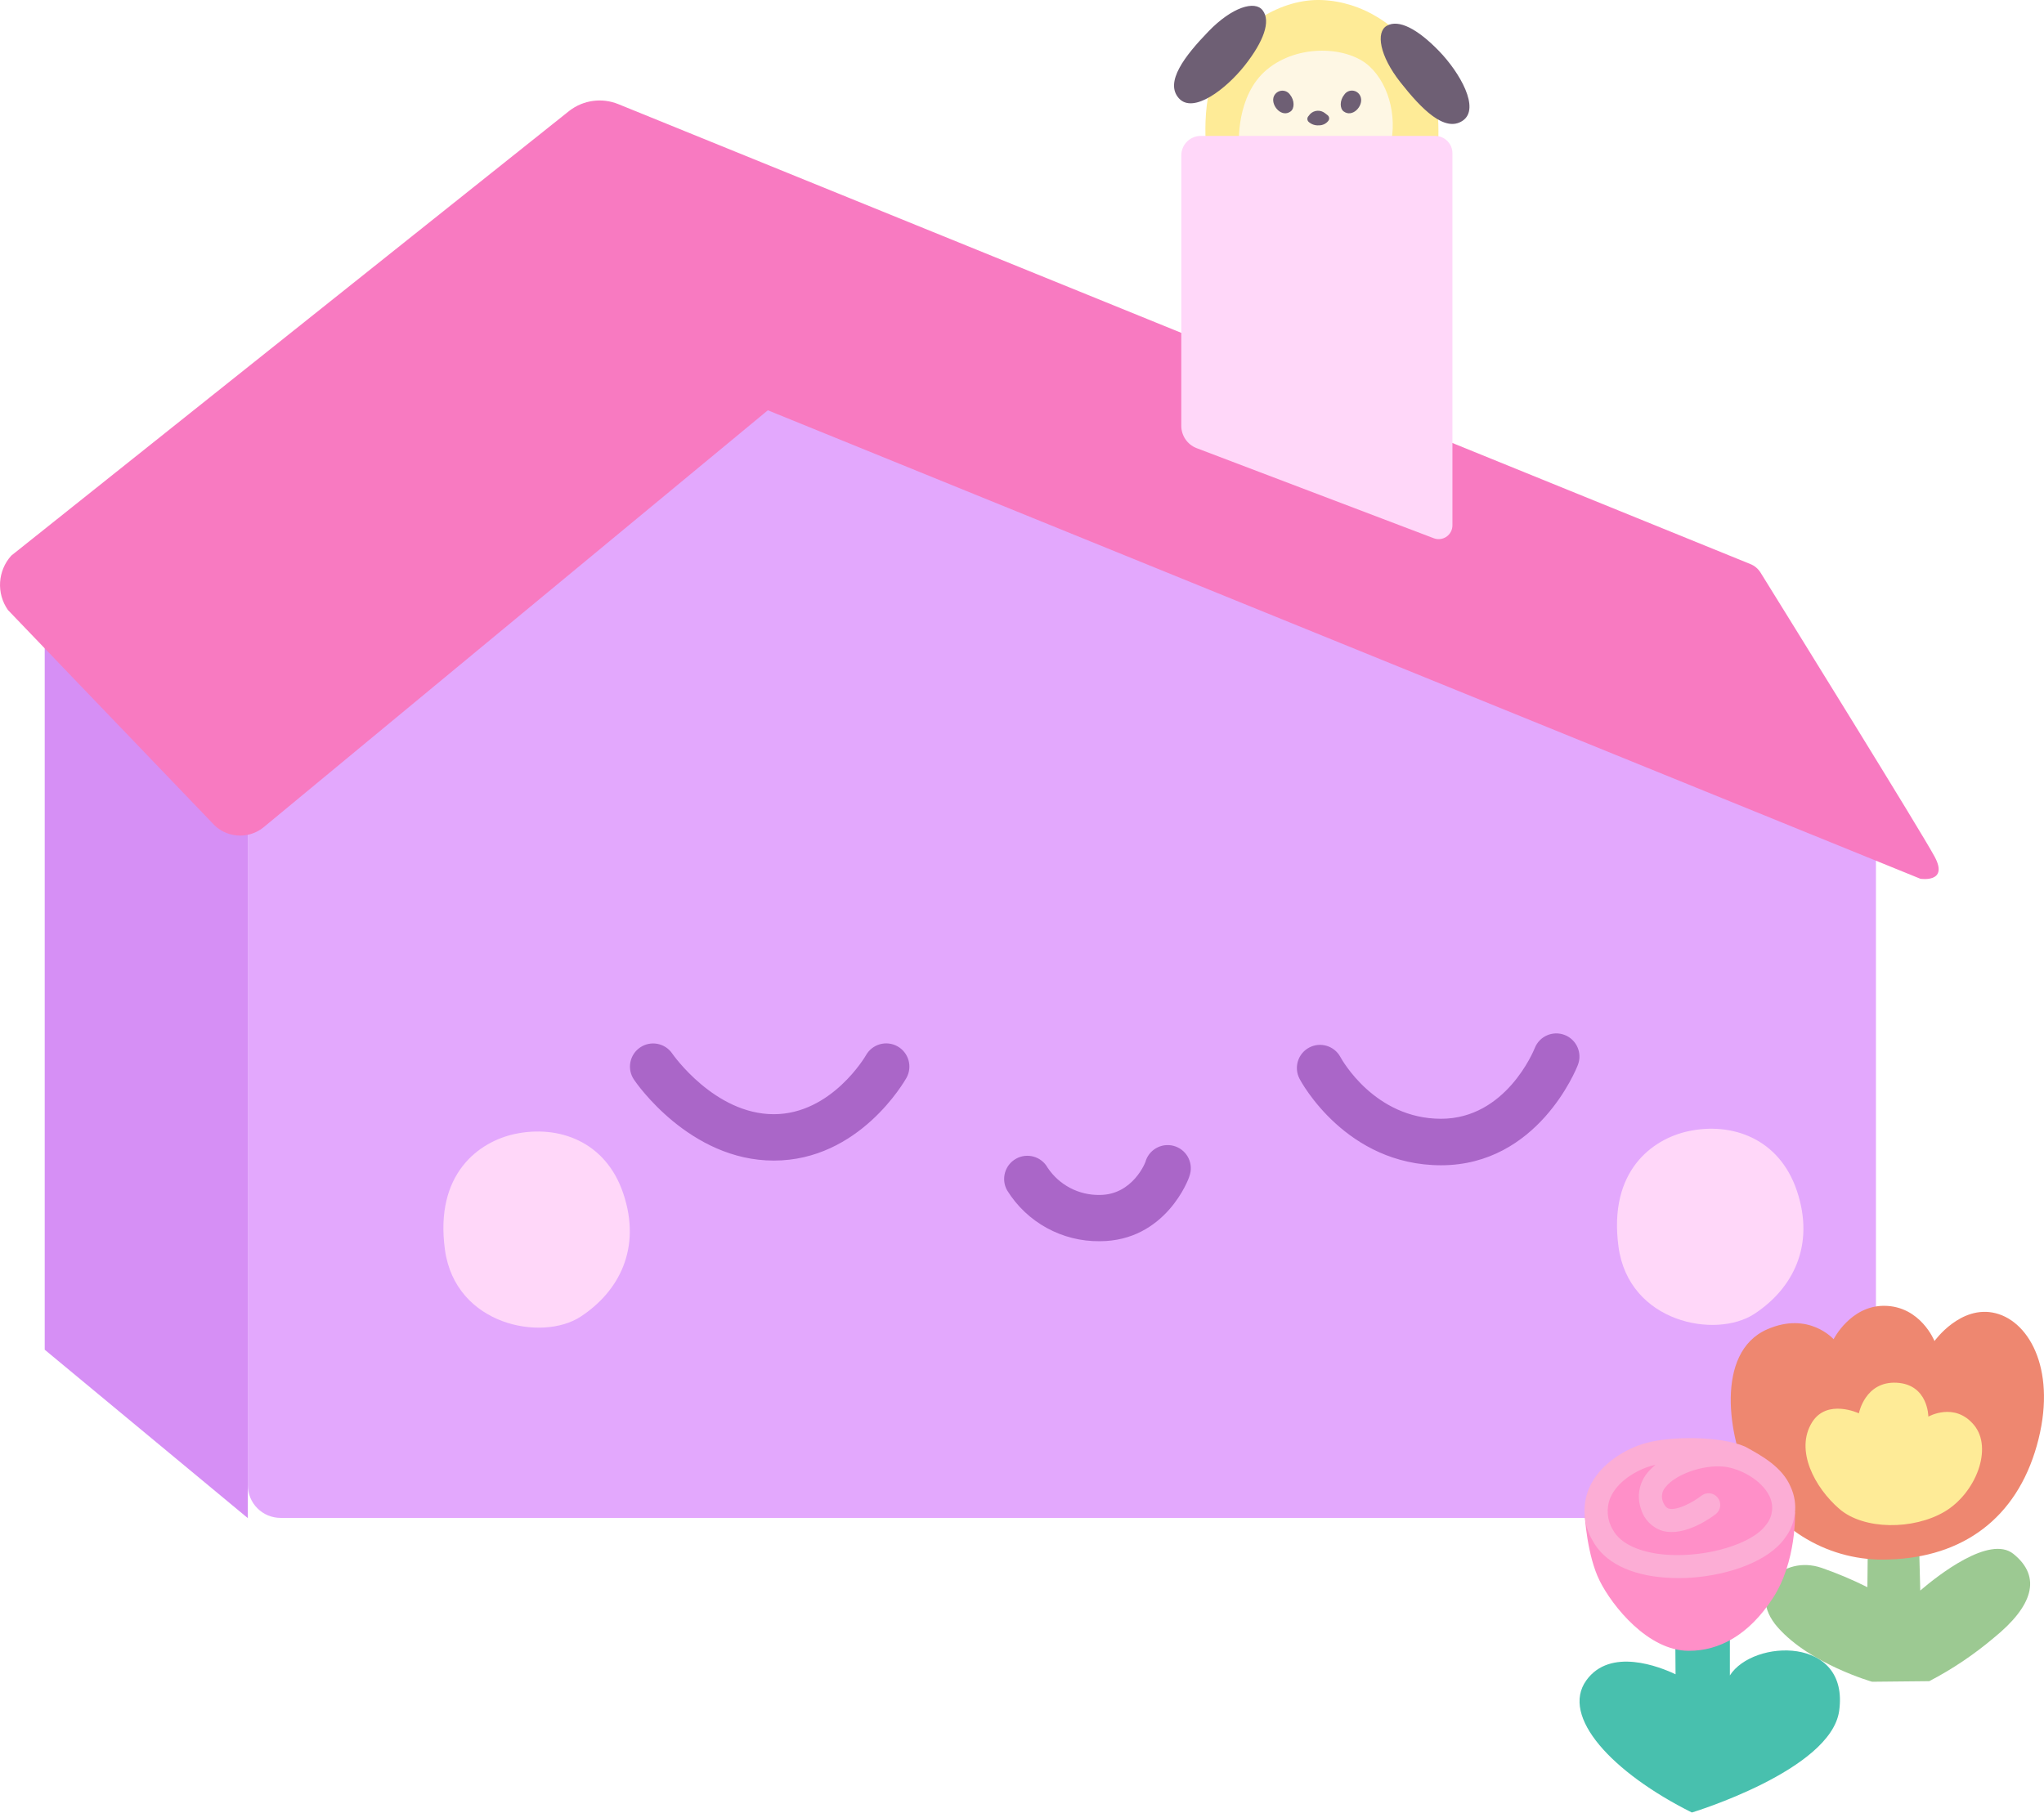
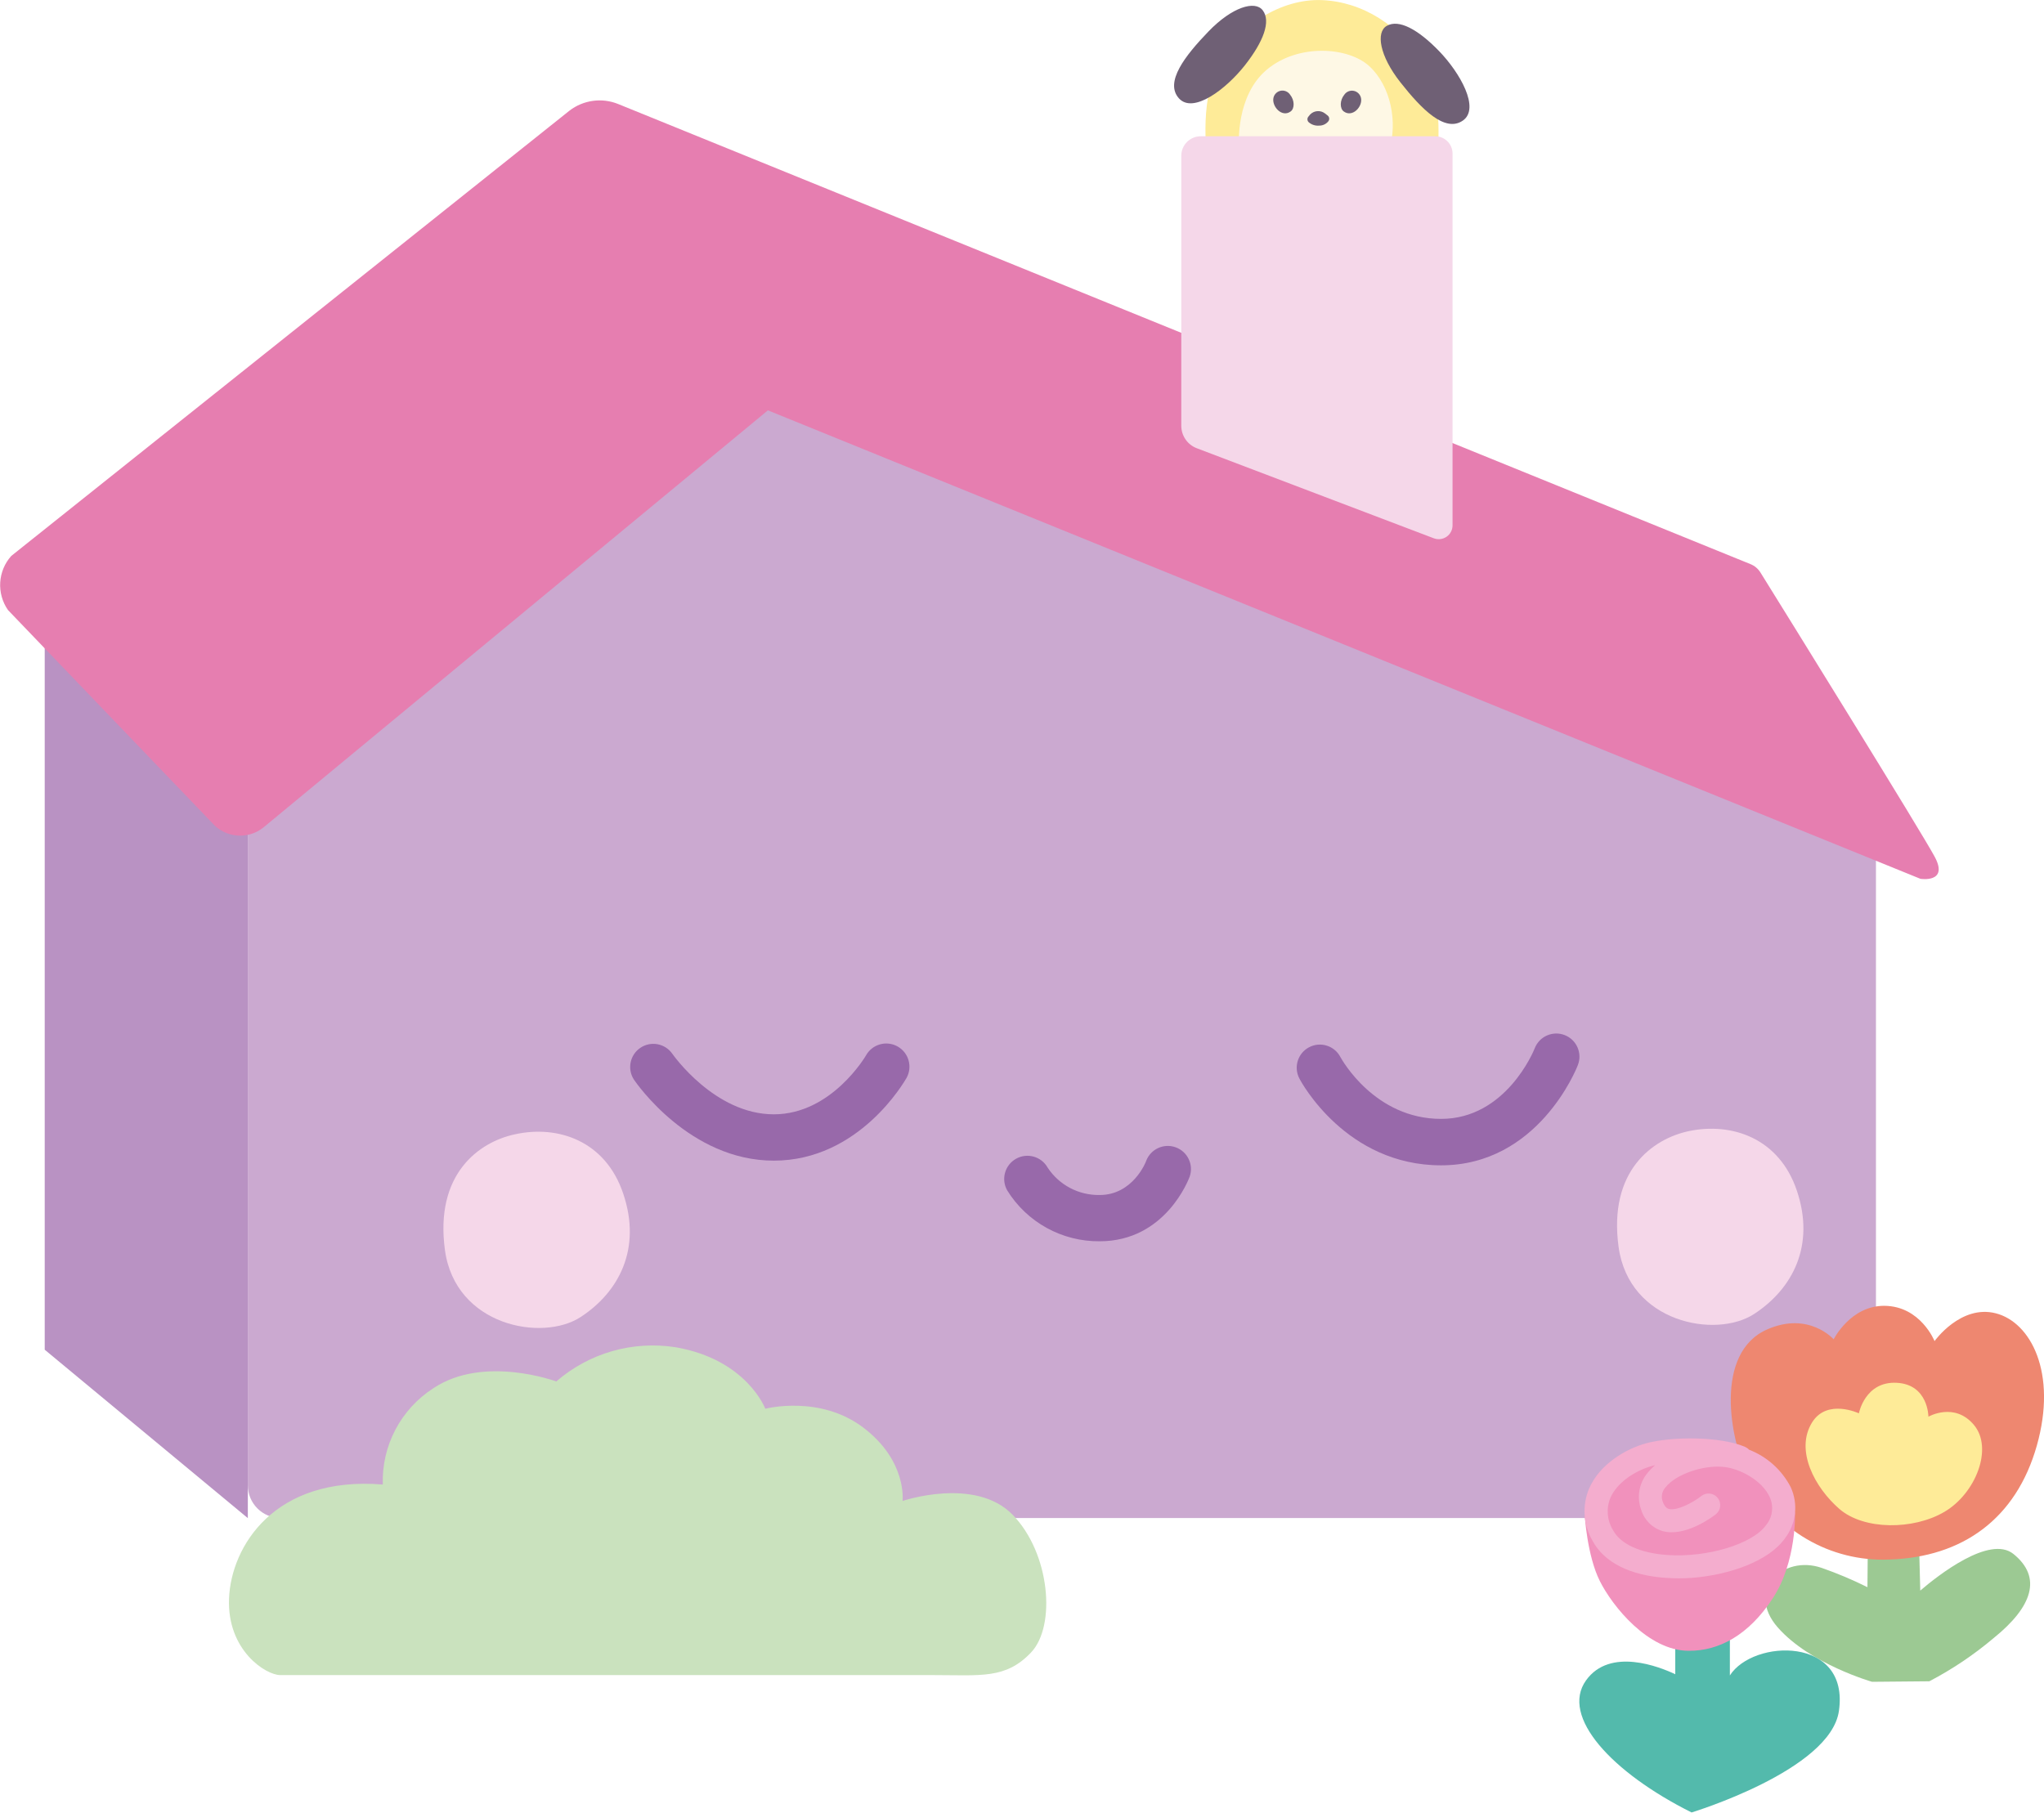
- <svg xmlns="http://www.w3.org/2000/svg" viewBox="0 0 353.33 313.42">
+ <svg xmlns="http://www.w3.org/2000/svg" id="Layer_1" data-name="Layer 1" viewBox="0 0 353.33 313.42">
  <defs>
-     <style>.cls-5{fill:#ffd7f9}.cls-6{fill:#feeb97}</style>
+     <style>.cls-1{fill:#cba9d0;}.cls-2{fill:#b992c3;}.cls-3{fill:#e67eb0;}.cls-4{fill:#9869aa;}.cls-5{fill:#f5d7e9;}.cls-6{fill:#feeb98;}.cls-7{fill:#fef8e5;}.cls-8{fill:#6f6075;}.cls-9{fill:#cae2be;}.cls-10{fill:#9cc993;}.cls-11{fill:#ee8770;}.cls-12{fill:#53baac;}.cls-13{fill:#f191bc;}.cls-14{fill:#f4adce;}</style>
  </defs>
-   <g id="Layer_1" data-name="Layer 1">
-     <path d="M660.23 579v123a5.66 5.66 0 0 0 5.66 5.67H936a5.67 5.67 0 0 0 5.67-5.67V591.17a5.66 5.66 0 0 0-3.49-5.23l-188.4-78.17a5.64 5.64 0 0 0-5.73.83l-81.72 66a5.68 5.68 0 0 0-2.1 4.4z" transform="translate(-617.39 -445.22)" fill="#e3a8fd" />
-     <path fill="#d68ff5" d="m7.73 101.42 35.11 29.68v131.39L7.73 233.37V101.42z" />
-     <path d="m618.76 550.69 35.29 36.79a6.42 6.42 0 0 0 8.94.75l87.13-72.07 199.23 81s4.9.78 2.5-3.75c-2.18-4.12-25.92-42.4-30.13-49.19a3.72 3.72 0 0 0-1.77-1.48l-195.69-79.52a8.57 8.57 0 0 0-8.44 1.15l-96.48 76.92a7.56 7.56 0 0 0-.58 9.4z" transform="translate(-617.39 -445.22)" fill="#f87ac1" />
-     <path d="M751.15 645.89c-14.54 0-23.79-13.41-24.17-14a4 4 0 0 1 6.62-4.5c.08.12 7.3 10.48 17.55 10.48 10 0 15.88-10.09 15.93-10.19a4 4 0 0 1 7 3.91c-.35.61-8.17 14.3-22.93 14.3zm56.33 13.94a18.57 18.57 0 0 1-16-8.8 4 4 0 0 1 7-3.92 10.58 10.58 0 0 0 9 4.72c5.72 0 8-5.7 8-6a4 4 0 0 1 7.51 2.76c-.11.51-4.13 11.24-15.51 11.24zm59.01-13.13c-16.38 0-24.16-14.35-24.48-15a4 4 0 0 1 7.06-3.76c.25.47 5.94 10.72 17.42 10.72 11.19 0 16-11.72 16.2-12.22a4 4 0 0 1 7.45 2.92c-.28.75-6.94 17.34-23.65 17.34z" transform="translate(-617.39 -445.22)" style="fill:#aa66c8" />
-     <path class="cls-5" d="M706.42 641.28c-6.23 1.33-13.91 6.86-12.12 20s16.82 15.94 23.45 11.6 10.58-11.81 7.38-21.31c-3.07-9.11-11.28-11.86-18.71-10.29zm202.87-.48c-6.23 1.32-13.91 6.85-12.12 20s16.83 15.94 23.46 11.61S931.2 660.6 928 651.1c-3.07-9.1-11.28-11.88-18.71-10.3z" transform="translate(-617.39 -445.22)" />
-     <path class="cls-6" d="M826.14 473.18s-1.61-9.81 1.76-16.68 11-11.56 18-11.27c6.82.28 13.6 4.24 17.7 11.41 3.45 6 2.34 14.49 2 18.73z" transform="translate(-617.39 -445.22)" />
-     <path d="M831.56 470.25s-.59-8.49 4.83-13 14-4 17.7-.59 5 9.66 3.36 14.78z" transform="translate(-617.39 -445.22)" fill="#fef7e4" />
-     <path d="M837.51 462.14a1.6 1.6 0 0 1 2.87-.56c.82 1 .79 2.4.12 2.9-1.5 1.12-3.3-.85-2.99-2.34zm15.13 0a1.59 1.59 0 0 0-2.87-.56c-.82 1-.79 2.4-.12 2.9 1.51 1.12 3.35-.85 2.99-2.34zm-9.05 3.14a.71.71 0 0 0 0 1 2.39 2.39 0 0 0 1.81.61 2 2 0 0 0 1.6-.77.7.7 0 0 0-.14-1l-.44-.34a1.92 1.92 0 0 0-2.56.16zM835.65 447c-1.32-1.73-5.26-.59-9.36 3.65s-7.61 8.78-5.12 11.56 8.19-1.61 11.41-5.7 4.54-7.62 3.07-9.51zm21.46 2.68c-1.89 1.08-1.29 5.14 2.36 9.77s7.67 8.73 10.76 6.64-.49-8.34-4.12-12.08-6.92-5.52-9-4.33z" transform="translate(-617.39 -445.22)" style="fill:#6e5f74" />
-     <path class="cls-5" d="M821.59 472.14v46.7a4.14 4.14 0 0 0 2.61 3.85l41 15.58a2.38 2.38 0 0 0 3.26-2.21v-64.34a3 3 0 0 0-3-3H825a3.37 3.37 0 0 0-3.41 3.42z" transform="translate(-617.39 -445.22)" />
-     <path d="M965.44 713.9c-4.13-3.34-13.12 3.77-16.11 6.33l-.23-8.83-8.84 1.35-.07 6.9a65.48 65.48 0 0 0-7.91-3.34c-6.73-2.31-13.17 3.94-7.59 10.28S941 736 941 736l9.89-.1a60.81 60.81 0 0 0 11.15-7.49c6.67-5.41 8.4-10.47 3.4-14.51z" transform="translate(-617.39 -445.22)" fill="#9cc992" />
-     <path d="M934.35 676.78s2.93-5.84 8.79-5.78c6.25.06 8.65 6.09 8.65 6.09s4.52-6.34 10.57-4.81 10.67 10.29 7.12 22.88-12.79 19.32-25.57 19.7a25.94 25.94 0 0 1-24.22-14.13c-3.37-6.63-6-21.63 3.17-25.66 7.21-3.17 11.49 1.71 11.49 1.71z" transform="translate(-617.39 -445.22)" fill="#ee8770" />
-     <path class="cls-6" d="M938.72 689.59s1.06-5.58 6.53-5.29 5.48 5.86 5.48 5.86 4.52-2.59 7.88 1.44.29 11.83-5.09 15-13.94 3.17-18.17-.48-7.75-10.15-4.71-15c2.6-4.12 8.08-1.53 8.08-1.53z" transform="translate(-617.39 -445.22)" />
-     <path d="M916.42 734.91v-11s-9.06 2.92-9.45 2.53l.06 8.27c-2.69-1.28-11.3-4.73-15.44 1.07-4.45 6.23 4.42 15.91 18.26 22.83 0 0 24-7.28 25.46-17.56 1.82-12.99-14.88-12.45-18.89-6.14z" transform="translate(-617.39 -445.22)" fill="#48c0ae" />
-     <path d="M909.3 730.65c-7 0-13.18-7.69-15.38-12.09s-2.59-11.33-2.59-11.33l6.24-8.3c8.47-3.39 21.54-5 27.55 3.59l2.56 4.22s.31 8.48-3.86 14.85-9.29 9.09-14.52 9.06z" transform="translate(-617.39 -445.22)" fill="#ff8fc8" />
-     <path d="M909.85 718a31.91 31.91 0 0 1-4.47 0c-6.21-.41-10.72-2.69-12.71-6.44a10.12 10.12 0 0 1-.6-9c1.84-4.28 6.42-6.89 9.79-7.82 4.44-1.24 12.92-1.24 17.19.6 3 1.64 6.43 3.56 7.87 6.95a8.6 8.6 0 0 1-1 8.88c-2.85 4.03-9.68 6.36-16.07 6.83zm-6.35-19.5-.58.15c-2.71.75-6 2.76-7.17 5.55a6.16 6.16 0 0 0 .45 5.53c1.3 2.43 4.74 4 9.45 4.32 6.89.45 14.66-1.9 17-5.15a4.6 4.6 0 0 0 .66-4.89c-1.32-2.88-5.17-4.94-8-5.21-3.59-.33-8.24 1.32-10 3.53a2.43 2.43 0 0 0-.48 2.5c.38 1 .86 1.18 1 1.23 1.4.41 4.2-1.08 5.65-2.21A2 2 0 0 1 914 707c-.53.41-5.29 4-9.22 2.91a5.54 5.54 0 0 1-3.7-3.72 6.44 6.44 0 0 1 1.08-6.31 10 10 0 0 1 1.34-1.34z" transform="translate(-617.39 -445.22)" fill="#fcadd5" />
-   </g>
+   <path class="cls-1" d="M163.23,398.69v123a5.66,5.66,0,0,0,5.67,5.66H439a5.66,5.66,0,0,0,5.67-5.66V410.83a5.66,5.66,0,0,0-3.5-5.23l-188.4-78.16a5.67,5.67,0,0,0-5.73.82l-81.71,66A5.65,5.65,0,0,0,163.23,398.69Z" transform="translate(-120.39 -264.88)" />
+   <polygon class="cls-2" points="7.73 101.42 42.84 131.1 42.84 262.49 7.73 233.37 7.73 101.42" />
+   <path class="cls-3" d="M121.77,370.36l35.28,36.79a6.42,6.42,0,0,0,8.94.75l87.14-72.07,199.23,81s4.89.78,2.5-3.75c-2.19-4.13-25.92-42.41-30.14-49.19a3.64,3.64,0,0,0-1.76-1.48l-195.7-79.54a8.55,8.55,0,0,0-8.44,1.15L122.34,361A7.56,7.56,0,0,0,121.77,370.36Z" transform="translate(-120.39 -264.88)" />
+   <path class="cls-4" d="M254.15,465.56c-14.54,0-23.78-13.42-24.17-14a4,4,0,0,1,6.62-4.49c.09.12,7.31,10.48,17.55,10.48,10,0,15.88-10.09,15.94-10.19a4,4,0,0,1,7,3.91C276.74,451.86,268.92,465.56,254.15,465.56Z" transform="translate(-120.39 -264.88)" />
+   <path class="cls-4" d="M310.49,479.5a18.58,18.58,0,0,1-16-8.81,4,4,0,0,1,7-3.92,10.54,10.54,0,0,0,9,4.73c5.72,0,8-5.71,8.05-5.95a4,4,0,0,1,7.51,2.75C325.88,468.76,321.87,479.5,310.49,479.5Z" transform="translate(-120.39 -264.88)" />
+   <path class="cls-4" d="M369.5,466.37c-16.39,0-24.16-14.35-24.49-15a4,4,0,0,1,7.07-3.75c.25.46,5.94,10.72,17.42,10.72,11.19,0,16-11.72,16.19-12.22a4,4,0,0,1,7.45,2.92C392.87,449.78,386.2,466.37,369.5,466.37Z" transform="translate(-120.39 -264.88)" />
+   <path class="cls-5" d="M209.43,461c-6.24,1.32-13.91,6.86-12.13,20s16.83,15.93,23.46,11.6,10.57-11.81,7.37-21.31C225.07,462.13,216.85,459.37,209.43,461Z" transform="translate(-120.39 -264.88)" />
+   <path class="cls-5" d="M412.3,460.46c-6.24,1.33-13.91,6.86-12.12,20s16.82,15.94,23.45,11.6,10.57-11.81,7.37-21.31C427.94,461.64,419.73,458.89,412.3,460.46Z" transform="translate(-120.39 -264.88)" />
+   <path class="cls-6" d="M329.15,292.84s-1.61-9.8,1.76-16.68,11-11.56,18-11.26c6.82.28,13.61,4.24,17.71,11.41,3.44,6,2.34,14.48,2,18.73Z" transform="translate(-120.39 -264.88)" />
+   <path class="cls-7" d="M334.56,289.91s-.58-8.48,4.83-13,14.05-3.95,17.71-.58,5,9.65,3.36,14.78Z" transform="translate(-120.39 -264.88)" />
+   <path class="cls-8" d="M340.52,281.8a1.59,1.59,0,0,1,2.87-.56c.82,1,.79,2.4.12,2.9C342,285.27,340.21,283.3,340.52,281.8Z" transform="translate(-120.39 -264.88)" />
+   <path class="cls-8" d="M355.65,281.8a1.6,1.6,0,0,0-2.87-.56c-.82,1-.79,2.4-.12,2.9C354.17,285.27,356,283.3,355.65,281.8Z" transform="translate(-120.39 -264.88)" />
+   <path class="cls-8" d="M346.6,285a.71.71,0,0,0,0,1,2.42,2.42,0,0,0,1.81.6,2,2,0,0,0,1.61-.76.71.71,0,0,0-.15-1l-.43-.34a1.94,1.94,0,0,0-2.57.17Z" transform="translate(-120.39 -264.88)" />
+   <path class="cls-8" d="M338.66,266.65c-1.33-1.72-5.27-.58-9.36,3.66s-7.61,8.78-5.13,11.56,8.2-1.61,11.42-5.71S340.12,268.55,338.66,266.65Z" transform="translate(-120.39 -264.88)" />
+   <path class="cls-8" d="M360.11,269.35c-1.89,1.08-1.29,5.14,2.36,9.77s7.67,8.72,10.76,6.63-.48-8.33-4.11-12.07S362.19,268.16,360.11,269.35Z" transform="translate(-120.39 -264.88)" />
+   <path class="cls-5" d="M324.59,291.81V338.5a4.16,4.16,0,0,0,2.62,3.86l41,15.58a2.39,2.39,0,0,0,3.27-2.21V291.38a3,3,0,0,0-2.95-2.94H328A3.37,3.37,0,0,0,324.59,291.81Z" transform="translate(-120.39 -264.88)" />
+   <path class="cls-9" d="M168.84,554.51c-2.47,0-9.21-4.25-8.86-13.23s7.8-21.25,26.58-19.72a19.07,19.07,0,0,1,8.73-16.64c8.71-5.84,21.26-1.18,21.26-1.18a25.43,25.43,0,0,1,20.66-5.91c12.28,2.13,15.47,10.63,15.47,10.63s9.44-2.48,17,3.3,6.73,12.64,6.73,12.64,12.51-4.25,19,2.36S303,546,298.61,550.61s-8.62,3.9-16.89,3.9Z" transform="translate(-120.39 -264.88)" />
+   <path class="cls-10" d="M468.44,533.57c-4.13-3.34-13.12,3.77-16.11,6.33l-.23-8.83-8.84,1.35-.06,6.89a68.07,68.07,0,0,0-7.92-3.34c-6.72-2.31-13.16,3.94-7.59,10.29S444,555.67,444,555.67l9.9-.09a61.29,61.29,0,0,0,11.15-7.5C471.71,542.7,473.44,537.61,468.44,533.57Z" transform="translate(-120.39 -264.88)" />
+   <path class="cls-11" d="M437.36,496.45s2.92-5.84,8.79-5.79c6.24.06,8.65,6.1,8.65,6.1s4.51-6.35,10.57-4.81,10.67,10.29,7.11,22.88-12.78,19.32-25.57,19.7a26,26,0,0,1-24.22-14.13c-3.36-6.63-6-21.63,3.18-25.66C433.07,491.57,437.36,496.45,437.36,496.45Z" transform="translate(-120.39 -264.88)" />
+   <path class="cls-6" d="M441.72,509.25s1.06-5.57,6.54-5.28,5.48,5.86,5.48,5.86,4.52-2.6,7.88,1.44.29,11.82-5.09,15-13.94,3.18-18.17-.48-7.75-10.15-4.71-15C436.25,506.66,441.72,509.25,441.72,509.25Z" transform="translate(-120.39 -264.88)" />
+   <path class="cls-12" d="M419.42,554.57v-11s-9.06,2.91-9.44,2.53l0,8.26c-2.68-1.27-11.29-4.72-15.43,1.07-4.45,6.24,4.41,15.91,18.25,22.83,0,0,24-7.28,25.47-17.55C440.14,547.73,423.44,548.26,419.42,554.57Z" transform="translate(-120.39 -264.88)" />
+   <path class="cls-13" d="M412.31,550.31c-7,0-13.19-7.69-15.38-12.08s-2.6-11.33-2.6-11.33l6.24-8.3,11.89-3.32,10.1,1.79,5.56,5.12,2.56,4.22s.32,8.48-3.86,14.85S417.53,550.34,412.31,550.31Z" transform="translate(-120.39 -264.88)" />
+   <path class="cls-14" d="M412.85,537.7a30.31,30.31,0,0,1-4.46,0c-6.21-.4-10.73-2.69-12.72-6.43a10.11,10.11,0,0,1-.59-9c1.83-4.27,6.42-6.88,9.78-7.82,4.45-1.23,12.93-1.24,17.19.6a2.16,2.16,0,0,1,.69.49,13.69,13.69,0,0,1,7.19,6.46,8.64,8.64,0,0,1-1,8.88C426.08,534.87,419.24,537.2,412.85,537.7Zm-6.34-19.49-.58.15c-2.71.75-6,2.76-7.18,5.54a6.16,6.16,0,0,0,.46,5.53c1.29,2.44,4.73,4,9.44,4.32,6.89.46,14.67-1.9,17-5.14a4.6,4.6,0,0,0,.65-4.89c-1.31-2.88-5.16-4.94-8-5.21-3.59-.34-8.25,1.31-10,3.53a2.41,2.41,0,0,0-.48,2.5c.37,1,.85,1.18,1,1.23,1.41.4,4.21-1.08,5.65-2.21A2,2,0,1,1,417,526.7c-.53.42-5.29,4-9.22,2.91a5.52,5.52,0,0,1-3.7-3.71,6.46,6.46,0,0,1,1.08-6.31A10.1,10.1,0,0,1,406.51,518.21Z" transform="translate(-120.39 -264.88)" />
</svg>
